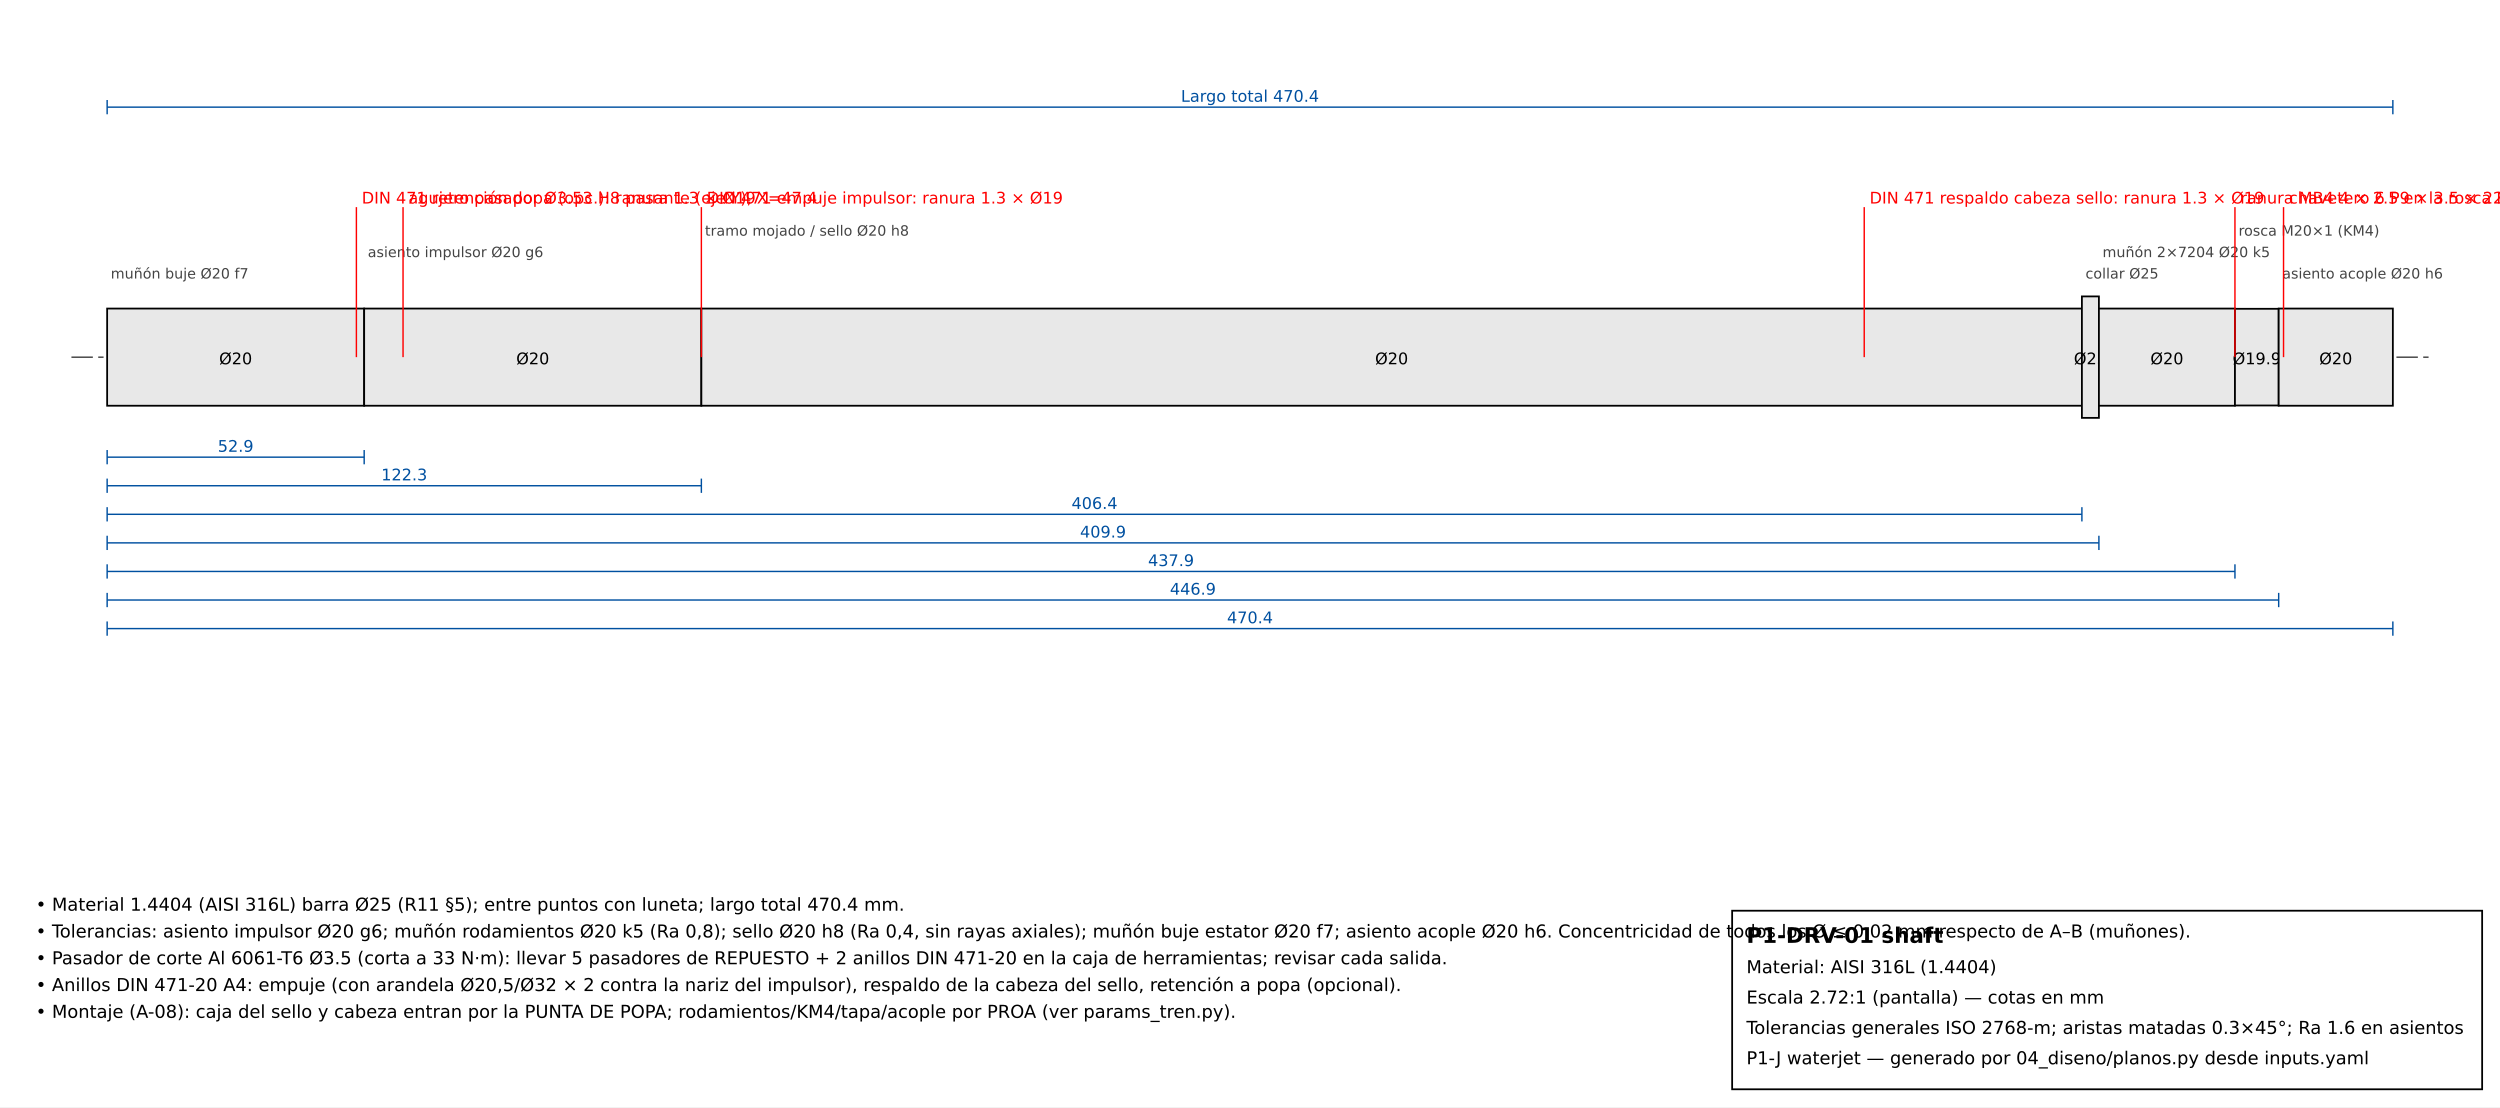
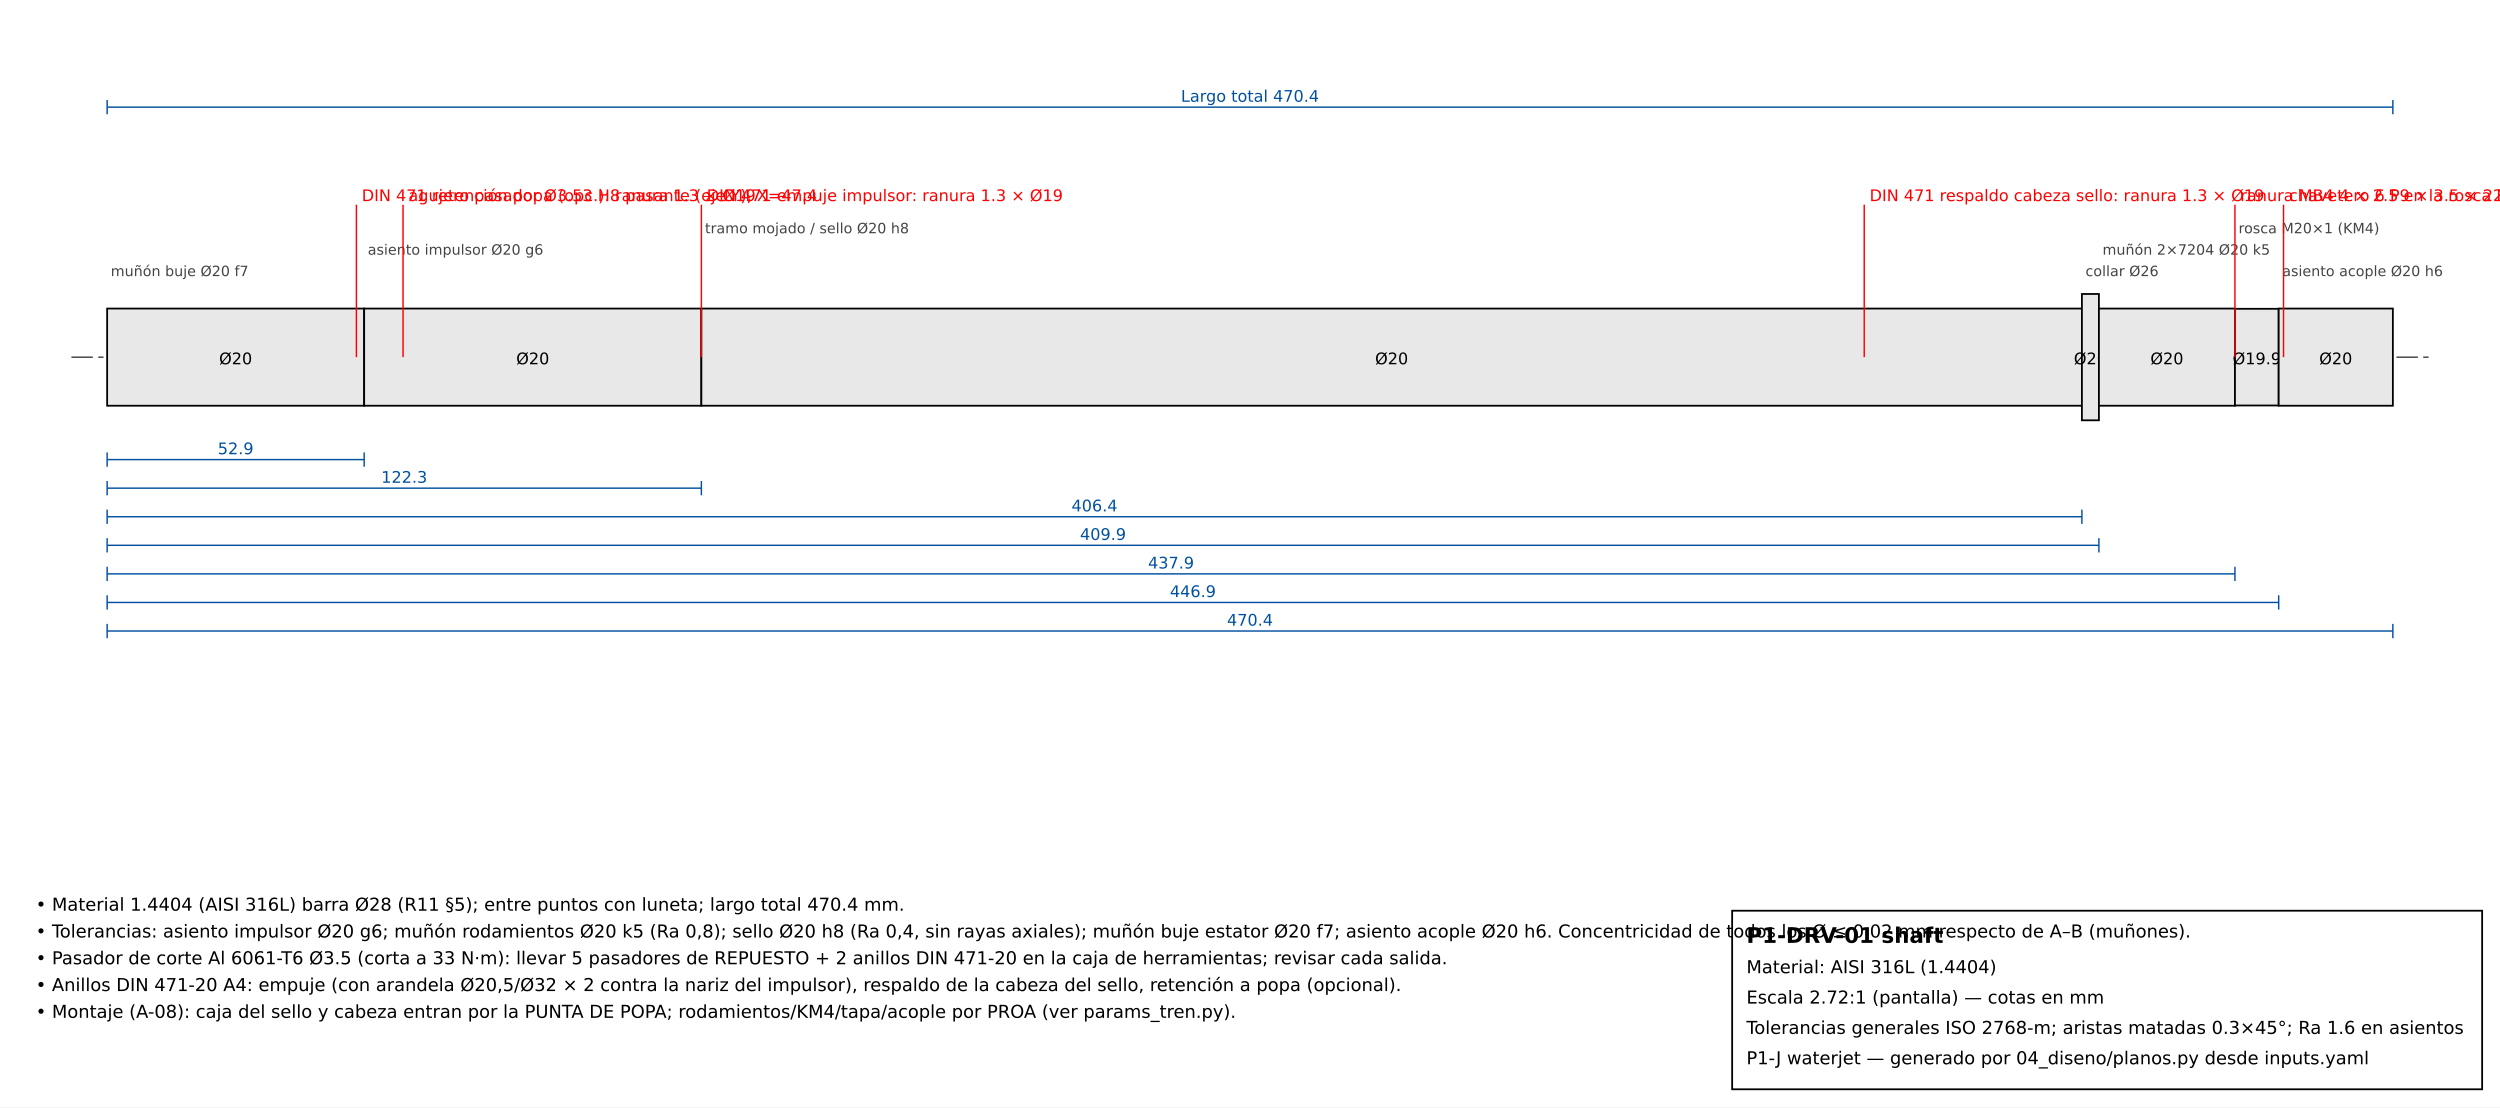
<svg xmlns="http://www.w3.org/2000/svg" baseProfile="full" height="620" version="1.1" width="1400">
  <defs />
  <rect fill="white" height="620" width="1400" x="0" y="0" />
  <line stroke="black" stroke-dasharray="12,3,3,3" stroke-width="0.6" x1="40" x2="1360.0" y1="200" y2="200" />
  <rect fill="#e8e8e8" height="54.418" stroke="black" stroke-width="1" width="143.936" x="60" y="172.791" />
  <text font-family="DejaVu Sans" font-size="9" text-anchor="middle" x="131.968" y="204">Ø20</text>
-   <line stroke="#0050a0" stroke-width="0.8" x1="60" x2="203.936" y1="256.011" y2="256.011" />
-   <line stroke="#0050a0" stroke-width="0.8" x1="60" x2="60" y1="252.011" y2="260.011" />
-   <line stroke="#0050a0" stroke-width="0.8" x1="203.936" x2="203.936" y1="252.011" y2="260.011" />
-   <text fill="#0050a0" font-family="DejaVu Sans" font-size="9" text-anchor="middle" x="131.968" y="253.011">52.9</text>
-   <text fill="#444" font-family="DejaVu Sans" font-size="8" x="62" y="155.989">muñón buje Ø20 f7</text>
+   <line stroke="#0050a0" stroke-width="0.8" x1="60" x2="203.936" y1="257.372" y2="257.372" />
+   <line stroke="#0050a0" stroke-width="0.8" x1="60" x2="60" y1="253.372" y2="261.372" />
+   <line stroke="#0050a0" stroke-width="0.8" x1="203.936" x2="203.936" y1="253.372" y2="261.372" />
+   <text fill="#0050a0" font-family="DejaVu Sans" font-size="9" text-anchor="middle" x="131.968" y="254.372">52.9</text>
+   <text fill="#444" font-family="DejaVu Sans" font-size="8" x="62" y="154.628">muñón buje Ø20 f7</text>
  <rect fill="#e8e8e8" height="54.418" stroke="black" stroke-width="1" width="188.83" x="203.936" y="172.791" />
  <text font-family="DejaVu Sans" font-size="9" text-anchor="middle" x="298.351" y="204">Ø20</text>
-   <line stroke="#0050a0" stroke-width="0.8" x1="60" x2="392.766" y1="272.011" y2="272.011" />
-   <line stroke="#0050a0" stroke-width="0.8" x1="60" x2="60" y1="268.011" y2="276.011" />
-   <line stroke="#0050a0" stroke-width="0.8" x1="392.766" x2="392.766" y1="268.011" y2="276.011" />
-   <text fill="#0050a0" font-family="DejaVu Sans" font-size="9" text-anchor="middle" x="226.383" y="269.011">122.3</text>
-   <text fill="#444" font-family="DejaVu Sans" font-size="8" x="205.936" y="143.989">asiento impulsor Ø20 g6</text>
+   <line stroke="#0050a0" stroke-width="0.8" x1="60" x2="392.766" y1="273.372" y2="273.372" />
+   <line stroke="#0050a0" stroke-width="0.8" x1="60" x2="60" y1="269.372" y2="277.372" />
+   <line stroke="#0050a0" stroke-width="0.8" x1="392.766" x2="392.766" y1="269.372" y2="277.372" />
+   <text fill="#0050a0" font-family="DejaVu Sans" font-size="9" text-anchor="middle" x="226.383" y="270.372">122.3</text>
+   <text fill="#444" font-family="DejaVu Sans" font-size="8" x="205.936" y="142.628">asiento impulsor Ø20 g6</text>
  <rect fill="#e8e8e8" height="54.418" stroke="black" stroke-width="1" width="773.097" x="392.766" y="172.791" />
  <text font-family="DejaVu Sans" font-size="9" text-anchor="middle" x="779.314" y="204">Ø20</text>
-   <line stroke="#0050a0" stroke-width="0.8" x1="60" x2="1165.862" y1="288.011" y2="288.011" />
-   <line stroke="#0050a0" stroke-width="0.8" x1="60" x2="60" y1="284.011" y2="292.011" />
-   <line stroke="#0050a0" stroke-width="0.8" x1="1165.862" x2="1165.862" y1="284.011" y2="292.011" />
-   <text fill="#0050a0" font-family="DejaVu Sans" font-size="9" text-anchor="middle" x="612.931" y="285.011">406.4</text>
-   <text fill="#444" font-family="DejaVu Sans" font-size="8" x="394.766" y="131.989">tramo mojado / sello Ø20 h8</text>
-   <rect fill="#e8e8e8" height="68.022" stroke="black" stroke-width="1" width="9.523" x="1165.862" y="165.989" />
-   <text font-family="DejaVu Sans" font-size="9" text-anchor="middle" x="1170.624" y="204">Ø25</text>
-   <line stroke="#0050a0" stroke-width="0.8" x1="60" x2="1175.386" y1="304.011" y2="304.011" />
-   <line stroke="#0050a0" stroke-width="0.8" x1="60" x2="60" y1="300.011" y2="308.011" />
-   <line stroke="#0050a0" stroke-width="0.8" x1="1175.386" x2="1175.386" y1="300.011" y2="308.011" />
-   <text fill="#0050a0" font-family="DejaVu Sans" font-size="9" text-anchor="middle" x="617.693" y="301.011">409.9</text>
-   <text fill="#444" font-family="DejaVu Sans" font-size="8" x="1167.862" y="155.989">collar Ø25</text>
+   <line stroke="#0050a0" stroke-width="0.8" x1="60" x2="1165.862" y1="289.372" y2="289.372" />
+   <line stroke="#0050a0" stroke-width="0.8" x1="60" x2="60" y1="285.372" y2="293.372" />
+   <line stroke="#0050a0" stroke-width="0.8" x1="1165.862" x2="1165.862" y1="285.372" y2="293.372" />
+   <text fill="#0050a0" font-family="DejaVu Sans" font-size="9" text-anchor="middle" x="612.931" y="286.372">406.4</text>
+   <text fill="#444" font-family="DejaVu Sans" font-size="8" x="394.766" y="130.628">tramo mojado / sello Ø20 h8</text>
+   <rect fill="#e8e8e8" height="70.743" stroke="black" stroke-width="1" width="9.523" x="1165.862" y="164.628" />
+   <text font-family="DejaVu Sans" font-size="9" text-anchor="middle" x="1170.624" y="204">Ø26</text>
+   <line stroke="#0050a0" stroke-width="0.8" x1="60" x2="1175.386" y1="305.372" y2="305.372" />
+   <line stroke="#0050a0" stroke-width="0.8" x1="60" x2="60" y1="301.372" y2="309.372" />
+   <line stroke="#0050a0" stroke-width="0.8" x1="1175.386" x2="1175.386" y1="301.372" y2="309.372" />
+   <text fill="#0050a0" font-family="DejaVu Sans" font-size="9" text-anchor="middle" x="617.693" y="302.372">409.9</text>
+   <text fill="#444" font-family="DejaVu Sans" font-size="8" x="1167.862" y="154.628">collar Ø26</text>
  <rect fill="#e8e8e8" height="54.418" stroke="black" stroke-width="1" width="76.185" x="1175.386" y="172.791" />
  <text font-family="DejaVu Sans" font-size="9" text-anchor="middle" x="1213.478" y="204">Ø20</text>
-   <line stroke="#0050a0" stroke-width="0.8" x1="60" x2="1251.571" y1="320.011" y2="320.011" />
-   <line stroke="#0050a0" stroke-width="0.8" x1="60" x2="60" y1="316.011" y2="324.011" />
-   <line stroke="#0050a0" stroke-width="0.8" x1="1251.571" x2="1251.571" y1="316.011" y2="324.011" />
-   <text fill="#0050a0" font-family="DejaVu Sans" font-size="9" text-anchor="middle" x="655.785" y="317.011">437.9</text>
-   <text fill="#444" font-family="DejaVu Sans" font-size="8" x="1177.386" y="143.989">muñón 2×7204 Ø20 k5</text>
+   <line stroke="#0050a0" stroke-width="0.8" x1="60" x2="1251.571" y1="321.372" y2="321.372" />
+   <line stroke="#0050a0" stroke-width="0.8" x1="60" x2="60" y1="317.372" y2="325.372" />
+   <line stroke="#0050a0" stroke-width="0.8" x1="1251.571" x2="1251.571" y1="317.372" y2="325.372" />
+   <text fill="#0050a0" font-family="DejaVu Sans" font-size="9" text-anchor="middle" x="655.785" y="318.372">437.9</text>
+   <text fill="#444" font-family="DejaVu Sans" font-size="8" x="1177.386" y="142.628">muñón 2×7204 Ø20 k5</text>
  <rect fill="#e8e8e8" height="54.146" stroke="black" stroke-width="1" width="24.488" x="1251.571" y="172.927" />
  <text font-family="DejaVu Sans" font-size="9" text-anchor="middle" x="1263.815" y="204">Ø19.9</text>
-   <line stroke="#0050a0" stroke-width="0.8" x1="60" x2="1276.059" y1="336.011" y2="336.011" />
-   <line stroke="#0050a0" stroke-width="0.8" x1="60" x2="60" y1="332.011" y2="340.011" />
-   <line stroke="#0050a0" stroke-width="0.8" x1="1276.059" x2="1276.059" y1="332.011" y2="340.011" />
-   <text fill="#0050a0" font-family="DejaVu Sans" font-size="9" text-anchor="middle" x="668.029" y="333.011">446.9</text>
-   <text fill="#444" font-family="DejaVu Sans" font-size="8" x="1253.571" y="131.989">rosca M20×1 (KM4)</text>
+   <line stroke="#0050a0" stroke-width="0.8" x1="60" x2="1276.059" y1="337.372" y2="337.372" />
+   <line stroke="#0050a0" stroke-width="0.8" x1="60" x2="60" y1="333.372" y2="341.372" />
+   <line stroke="#0050a0" stroke-width="0.8" x1="1276.059" x2="1276.059" y1="333.372" y2="341.372" />
+   <text fill="#0050a0" font-family="DejaVu Sans" font-size="9" text-anchor="middle" x="668.029" y="334.372">446.9</text>
+   <text fill="#444" font-family="DejaVu Sans" font-size="8" x="1253.571" y="130.628">rosca M20×1 (KM4)</text>
  <rect fill="#e8e8e8" height="54.418" stroke="black" stroke-width="1" width="63.941" x="1276.059" y="172.791" />
  <text font-family="DejaVu Sans" font-size="9" text-anchor="middle" x="1308.029" y="204">Ø20</text>
-   <line stroke="#0050a0" stroke-width="0.8" x1="60" x2="1340.0" y1="352.011" y2="352.011" />
-   <line stroke="#0050a0" stroke-width="0.8" x1="60" x2="60" y1="348.011" y2="356.011" />
-   <line stroke="#0050a0" stroke-width="0.8" x1="1340.0" x2="1340.0" y1="348.011" y2="356.011" />
-   <text fill="#0050a0" font-family="DejaVu Sans" font-size="9" text-anchor="middle" x="700.0" y="349.011">470.4</text>
-   <text fill="#444" font-family="DejaVu Sans" font-size="8" x="1278.059" y="155.989">asiento acople Ø20 h6</text>
-   <line stroke="red" stroke-width="0.8" x1="392.766" x2="392.766" y1="115.989" y2="200" />
-   <text fill="red" font-family="DejaVu Sans" font-size="9" x="395.766" y="113.989">DIN 471 empuje impulsor: ranura 1.3 × Ø19</text>
-   <line stroke="red" stroke-width="0.8" x1="199.582" x2="199.582" y1="115.989" y2="200" />
-   <text fill="red" font-family="DejaVu Sans" font-size="9" x="202.582" y="113.989">DIN 471 retención popa (opc.): ranura 1.3 × Ø19</text>
-   <line stroke="red" stroke-width="0.8" x1="1043.966" x2="1043.966" y1="115.989" y2="200" />
-   <text fill="red" font-family="DejaVu Sans" font-size="9" x="1046.966" y="113.989">DIN 471 respaldo cabeza sello: ranura 1.3 × Ø19</text>
-   <line stroke="red" stroke-width="0.8" x1="225.703" x2="225.703" y1="115.989" y2="200" />
-   <text fill="red" font-family="DejaVu Sans" font-size="9" x="228.703" y="113.989">agujero pasador Ø3.53 H8 pasante (eje Y), X=47.4</text>
-   <line stroke="red" stroke-width="0.8" x1="1278.78" x2="1278.78" y1="115.989" y2="200" />
-   <text fill="red" font-family="DejaVu Sans" font-size="9" x="1281.78" y="113.989">chavetero 6 P9 × 3.5 × 22 (DIN 6885 A)</text>
-   <line stroke="red" stroke-width="0.8" x1="1251.571" x2="1251.571" y1="115.989" y2="200" />
-   <text fill="red" font-family="DejaVu Sans" font-size="9" x="1254.571" y="113.989">ranura MB4 4 × 2.5 en la rosca M20×1</text>
+   <line stroke="#0050a0" stroke-width="0.8" x1="60" x2="1340.0" y1="353.372" y2="353.372" />
+   <line stroke="#0050a0" stroke-width="0.8" x1="60" x2="60" y1="349.372" y2="357.372" />
+   <line stroke="#0050a0" stroke-width="0.8" x1="1340.0" x2="1340.0" y1="349.372" y2="357.372" />
+   <text fill="#0050a0" font-family="DejaVu Sans" font-size="9" text-anchor="middle" x="700.0" y="350.372">470.4</text>
+   <text fill="#444" font-family="DejaVu Sans" font-size="8" x="1278.059" y="154.628">asiento acople Ø20 h6</text>
+   <line stroke="red" stroke-width="0.8" x1="392.766" x2="392.766" y1="114.628" y2="200" />
+   <text fill="red" font-family="DejaVu Sans" font-size="9" x="395.766" y="112.628">DIN 471 empuje impulsor: ranura 1.3 × Ø19</text>
+   <line stroke="red" stroke-width="0.8" x1="199.582" x2="199.582" y1="114.628" y2="200" />
+   <text fill="red" font-family="DejaVu Sans" font-size="9" x="202.582" y="112.628">DIN 471 retención popa (opc.): ranura 1.3 × Ø19</text>
+   <line stroke="red" stroke-width="0.8" x1="1043.966" x2="1043.966" y1="114.628" y2="200" />
+   <text fill="red" font-family="DejaVu Sans" font-size="9" x="1046.966" y="112.628">DIN 471 respaldo cabeza sello: ranura 1.3 × Ø19</text>
+   <line stroke="red" stroke-width="0.8" x1="225.703" x2="225.703" y1="114.628" y2="200" />
+   <text fill="red" font-family="DejaVu Sans" font-size="9" x="228.703" y="112.628">agujero pasador Ø3.53 H8 pasante (eje Y), X=47.4</text>
+   <line stroke="red" stroke-width="0.8" x1="1278.78" x2="1278.78" y1="114.628" y2="200" />
+   <text fill="red" font-family="DejaVu Sans" font-size="9" x="1281.78" y="112.628">chavetero 6 P9 × 3.5 × 22 (DIN 6885 A)</text>
+   <line stroke="red" stroke-width="0.8" x1="1251.571" x2="1251.571" y1="114.628" y2="200" />
+   <text fill="red" font-family="DejaVu Sans" font-size="9" x="1254.571" y="112.628">ranura MB4 4 × 2.5 en la rosca M20×1</text>
  <line stroke="#0050a0" stroke-width="0.8" x1="60" x2="1340.0" y1="60" y2="60" />
  <line stroke="#0050a0" stroke-width="0.8" x1="60" x2="60" y1="56" y2="64" />
  <line stroke="#0050a0" stroke-width="0.8" x1="1340.0" x2="1340.0" y1="56" y2="64" />
  <text fill="#0050a0" font-family="DejaVu Sans" font-size="9" text-anchor="middle" x="700.0" y="57">Largo total 470.4</text>
  <g font-family="DejaVu Sans" font-size="11">
    <rect fill="none" height="100" stroke="black" width="420" x="970" y="510" />
    <text font-size="12" font-weight="bold" x="978" y="528">P1-DRV-01  shaft</text>
    <text font-size="10" font-weight="normal" x="978" y="545">Material: AISI 316L (1.4404)</text>
    <text font-size="10" font-weight="normal" x="978" y="562">Escala 2.72:1 (pantalla)  —  cotas en mm</text>
    <text font-size="10" font-weight="normal" x="978" y="579">Tolerancias generales ISO 2768-m; aristas matadas 0.3×45°; Ra 1.6 en asientos</text>
    <text font-size="10" font-weight="normal" x="978" y="596">P1-J waterjet — generado por 04_diseno/planos.py desde inputs.yaml</text>
-     <text font-size="10" x="20" y="510">• Material 1.4404 (AISI 316L) barra Ø25 (R11 §5); entre puntos con luneta; largo total 470.4 mm.</text>
+     <text font-size="10" x="20" y="510">• Material 1.4404 (AISI 316L) barra Ø28 (R11 §5); entre puntos con luneta; largo total 470.4 mm.</text>
    <text font-size="10" x="20" y="525">• Tolerancias: asiento impulsor Ø20 g6; muñón rodamientos Ø20 k5 (Ra 0,8); sello Ø20 h8 (Ra 0,4, sin rayas axiales); muñón buje estator Ø20 f7; asiento acople Ø20 h6. Concentricidad de todos los Ø ≤ 0,02 mm respecto de A–B (muñones).</text>
    <text font-size="10" x="20" y="540">• Pasador de corte Al 6061-T6 Ø3.5 (corta a 33 N·m): llevar 5 pasadores de REPUESTO + 2 anillos DIN 471-20 en la caja de herramientas; revisar cada salida.</text>
    <text font-size="10" x="20" y="555">• Anillos DIN 471-20 A4: empuje (con arandela Ø20,5/Ø32 × 2 contra la nariz del impulsor), respaldo de la cabeza del sello, retención a popa (opcional).</text>
    <text font-size="10" x="20" y="570">• Montaje (A-08): caja del sello y cabeza entran por la PUNTA DE POPA; rodamientos/KM4/tapa/acople por PROA (ver params_tren.py).</text>
  </g>
</svg>
